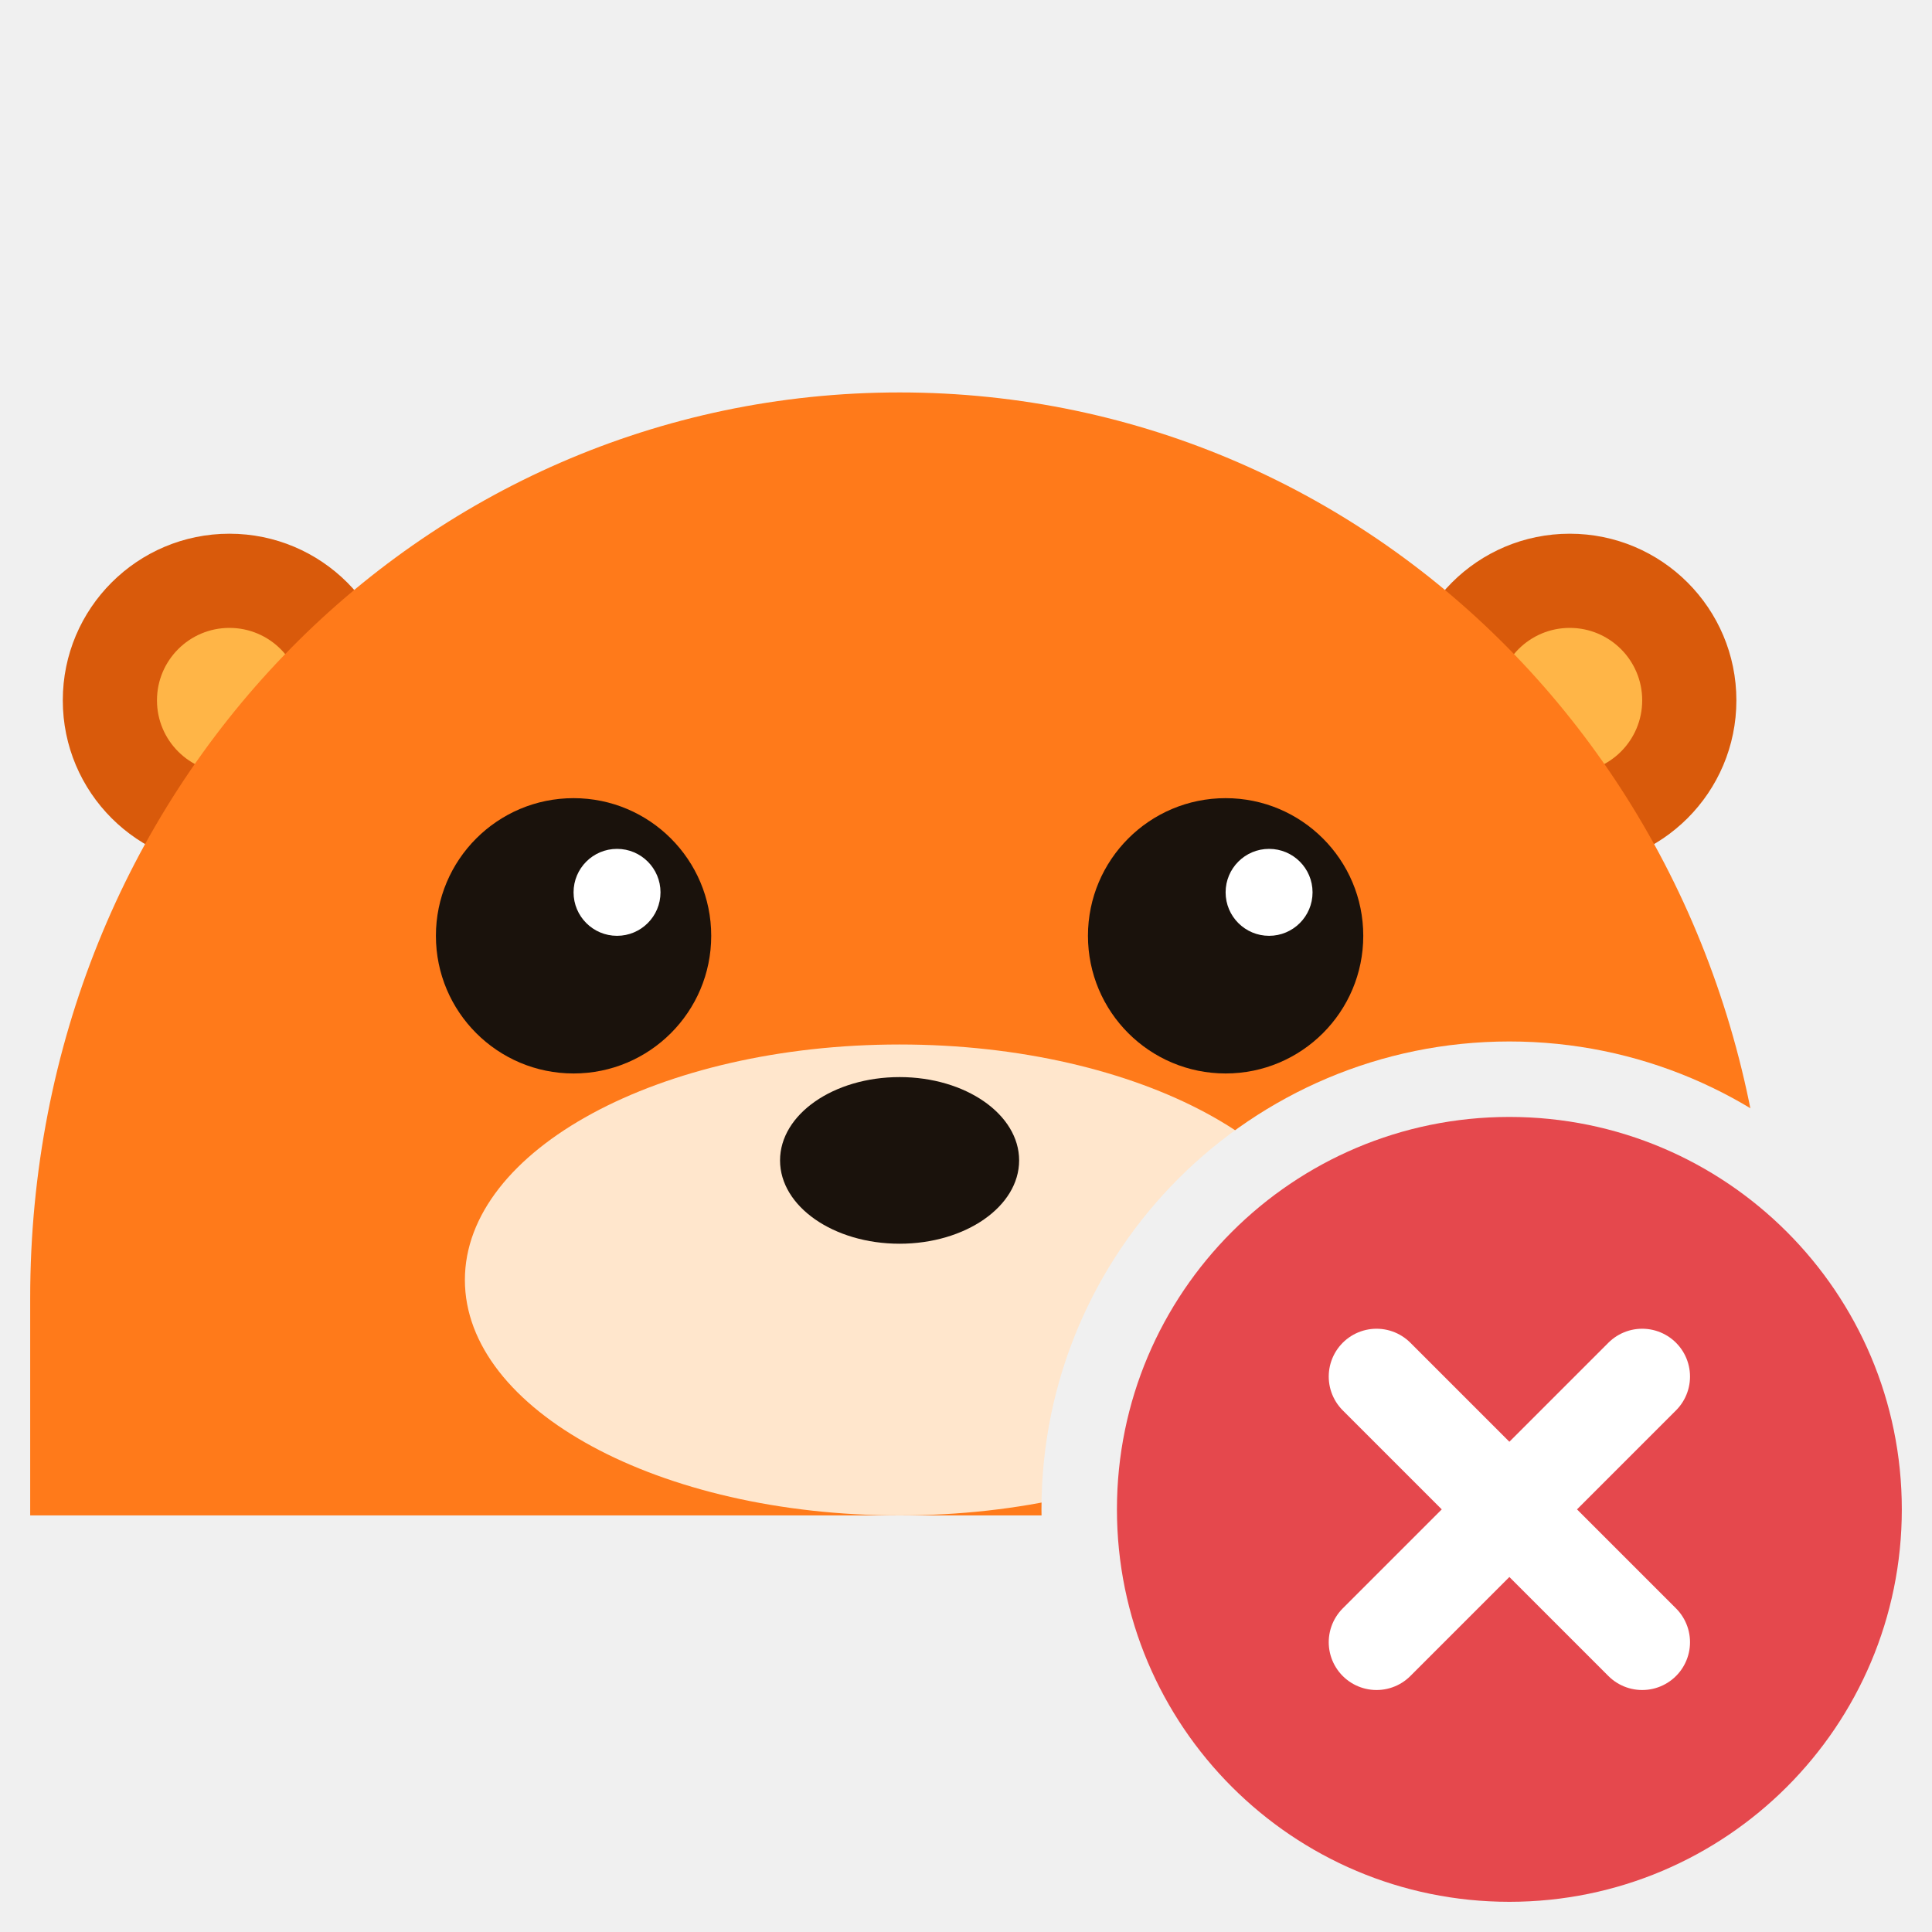
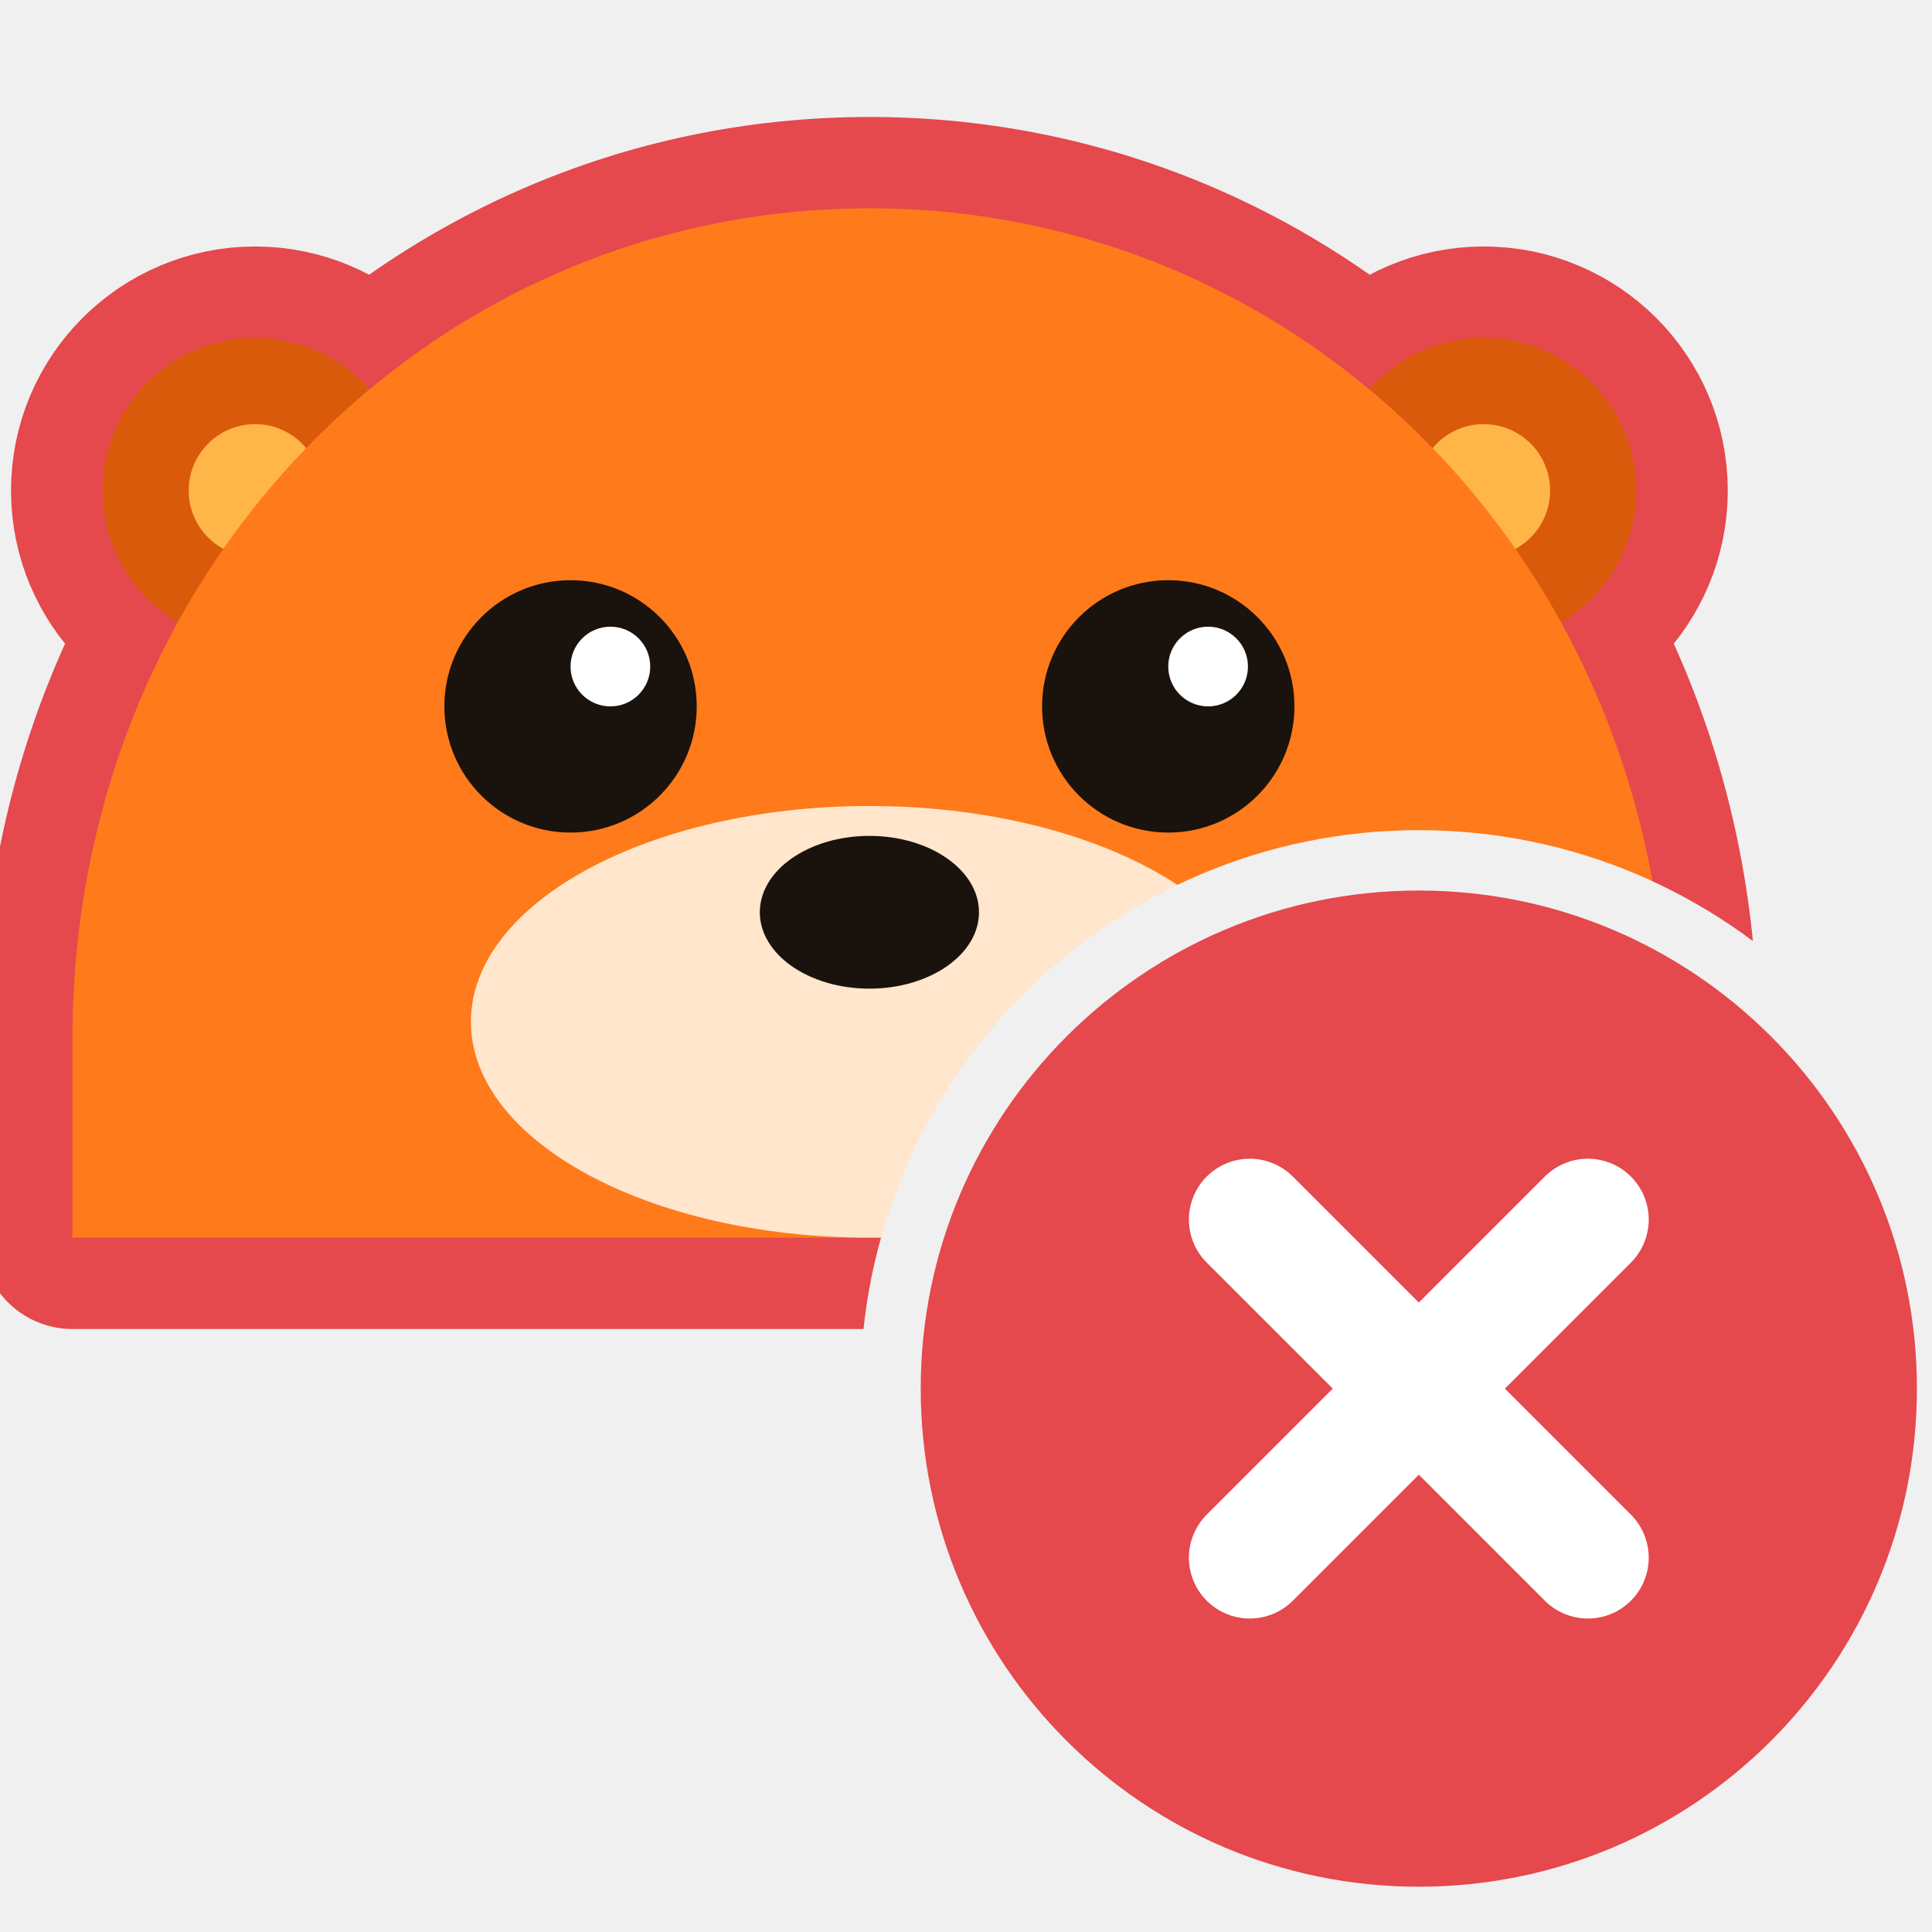
<svg xmlns="http://www.w3.org/2000/svg" width="128" height="128" viewBox="0 0 64 64">
  <mask id="cut">
    <rect width="64" height="64" fill="#fff" />
-     <circle cx="50" cy="50" r="15.5" fill="#000" />
+     <circle cx="47" cy="46" r="18.5" fill="#000" />
  </mask>
  <g mask="url(#cut)">
-     <g transform="translate(-8.6 -7.4) scale(1.2)">
+     <g transform="translate(-6.4 -11.8) scale(1.1)">
+       <g fill="#e5484d" stroke="#e5484d" stroke-width="5.5" stroke-linejoin="round">
+         <circle cx="13.5" cy="25.5" r="4.6" />
+         <circle cx="50.5" cy="25.5" r="4.6" />
+         <path d="M8 42c0-14 10.7-25 24-25s24 11 24 25v6H8z" />
+       </g>
      <g fill="none">
        <circle cx="13.5" cy="25.5" r="4.6" fill="#d95a0b" />
        <circle cx="50.5" cy="25.5" r="4.6" fill="#d95a0b" />
        <circle cx="13.5" cy="25.5" r="2" fill="#ffb547" />
        <circle cx="50.5" cy="25.5" r="2" fill="#ffb547" />
        <path d="M8 42c0-14 10.7-25 24-25s24 11 24 25v6H8z" fill="#ff7a1a" />
        <circle cx="23" cy="32" r="3.8" fill="#1a120c" />
        <circle cx="24.2" cy="30.8" r="1.2" fill="#fff" />
        <circle cx="41" cy="32" r="3.8" fill="#1a120c" />
        <circle cx="42.2" cy="30.8" r="1.2" fill="#fff" />
        <ellipse cx="32" cy="41.5" rx="12" ry="6.5" fill="#ffe6cc" />
        <ellipse cx="32" cy="38.2" rx="3.3" ry="2.3" fill="#1a120c" />
      </g>
    </g>
  </g>
-   <circle cx="50" cy="50" r="13" fill="#e5484d" />
-   <g fill="none" transform="translate(50 50) scale(.88) translate(-48 -46)">
+   <circle cx="47" cy="46" r="16.5" fill="#e5484d" />
+   <g fill="none" transform="translate(47 46) scale(1.12) translate(-48 -46)">
    <path d="M43 41l10 10M53 41l-10 10" stroke="#fff" stroke-width="3.6" stroke-linecap="round" />
  </g>
</svg>
